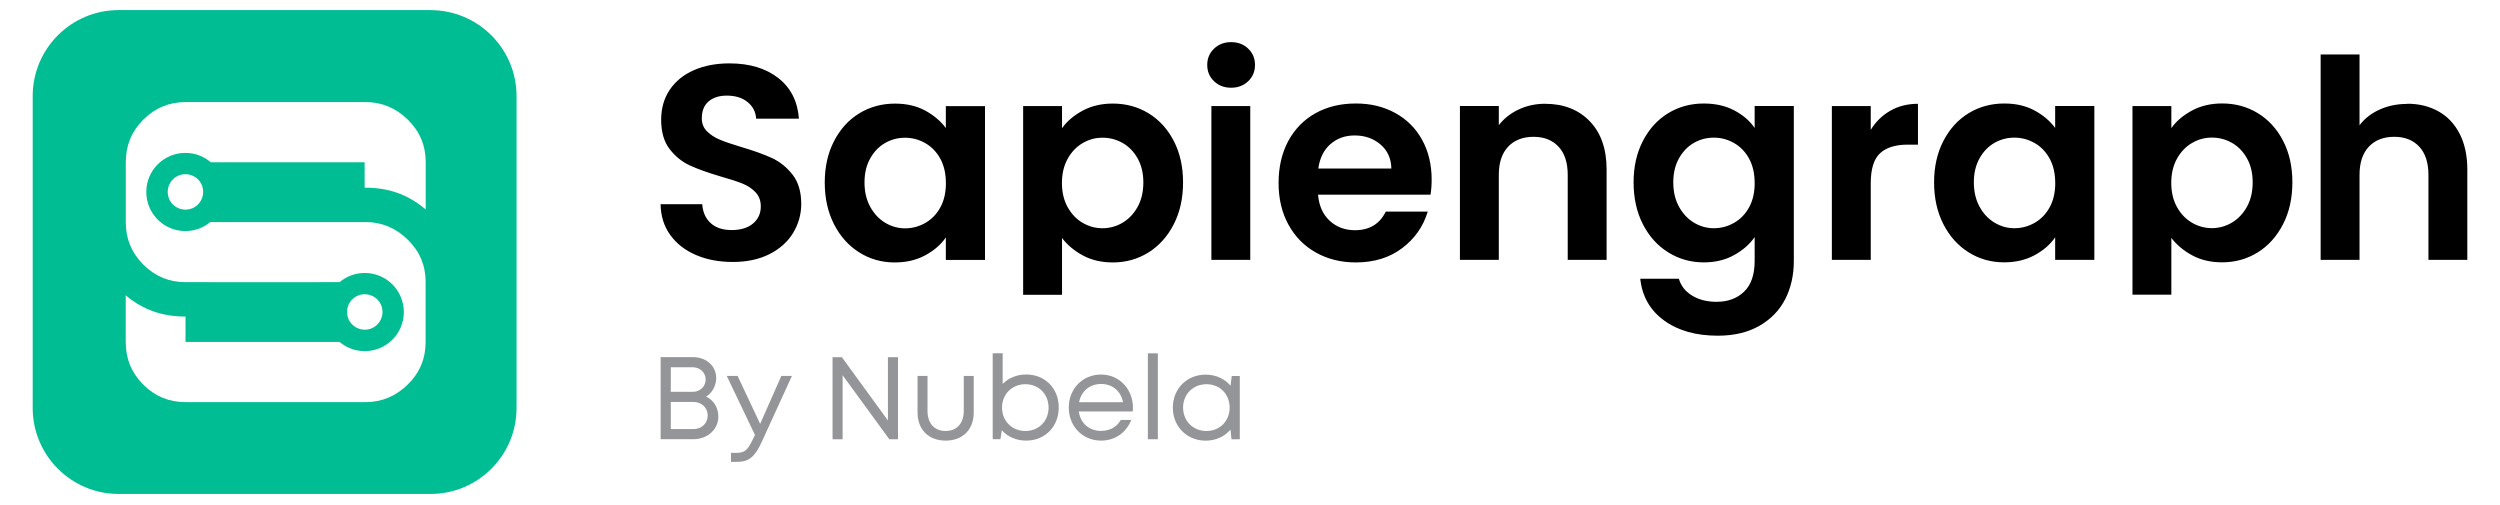
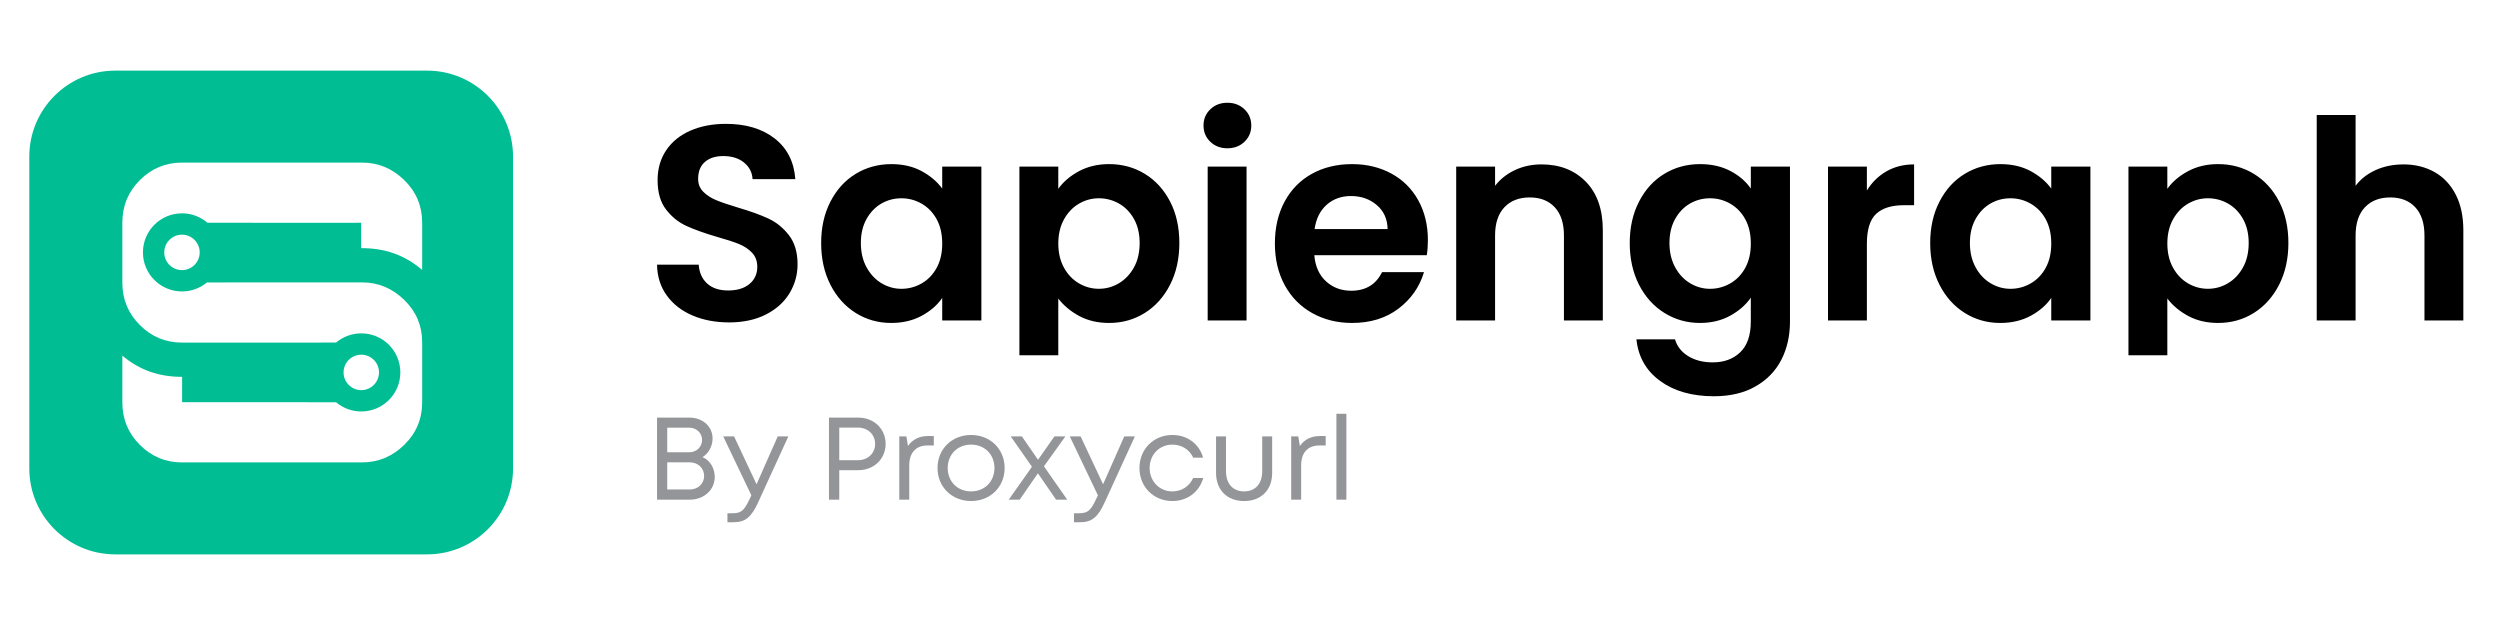
- <svg xmlns="http://www.w3.org/2000/svg" id="a" width="248" height="50" viewBox="0 0 248 50">
-   <g id="b">
-     <g>
-       <path d="M72.667,25.986c-1.342,0-2.549-.228-3.624-.688s-1.923-1.119-2.549-1.982-.945-1.885-.964-3.057h4.133c.053,.79,.334,1.415,.838,1.875s1.197,.688,2.078,.688,1.609-.213,2.122-.649c.513-.431,.77-.998,.77-1.696,0-.572-.175-1.037-.523-1.405s-.785-.659-1.308-.867-1.245-.446-2.161-.702c-1.25-.368-2.263-.732-3.043-1.09s-1.449-.901-2.011-1.628c-.562-.727-.838-1.696-.838-2.907,0-1.139,.286-2.132,.853-2.975,.572-.843,1.366-1.492,2.398-1.943,1.027-.451,2.204-.673,3.527-.673,1.982,0,3.595,.484,4.835,1.449s1.923,2.311,2.054,4.036h-4.244c-.039-.659-.315-1.206-.838-1.638s-1.216-.649-2.078-.649c-.751,0-1.357,.194-1.802,.577-.451,.388-.673,.945-.673,1.681,0,.513,.17,.94,.509,1.279s.761,.615,1.269,.829,1.216,.455,2.136,.732c1.25,.368,2.267,.736,3.057,1.1,.79,.368,1.468,.921,2.04,1.652,.572,.736,.853,1.701,.853,2.893,0,1.027-.267,1.982-.799,2.868-.533,.882-1.313,1.584-2.34,2.107s-2.248,.785-3.663,.785h-.014v0Zm9.148-7.883c0-1.541,.305-2.912,.921-4.104s1.449-2.112,2.505-2.757c1.056-.644,2.238-.964,3.542-.964,1.139,0,2.136,.228,2.989,.688,.853,.46,1.536,1.037,2.054,1.735v-2.175h3.886v15.262h-3.886v-2.233c-.494,.717-1.182,1.308-2.054,1.778-.872,.47-1.88,.702-3.018,.702-1.284,0-2.457-.329-3.513-.993s-1.89-1.594-2.505-2.796-.921-2.587-.921-4.147h0v.005h0Zm12.016,.053c0-.935-.184-1.74-.552-2.413-.368-.668-.863-1.187-1.487-1.541-.625-.359-1.294-.538-2.011-.538s-1.376,.175-1.982,.523-1.1,.858-1.473,1.531c-.378,.668-.567,1.463-.567,2.384s.189,1.72,.567,2.413c.378,.688,.872,1.216,1.487,1.584s1.274,.552,1.972,.552,1.386-.179,2.011-.538,1.119-.872,1.487-1.541c.368-.668,.552-1.473,.552-2.413h0l-.005-.005h0v-0Zm11.517-5.431c.494-.698,1.182-1.279,2.054-1.749s1.87-.702,2.989-.702c1.303,0,2.486,.32,3.542,.964s1.89,1.555,2.505,2.742,.921,2.558,.921,4.118-.305,2.946-.921,4.147-1.449,2.136-2.505,2.796-2.238,.993-3.542,.993c-1.119,0-2.107-.228-2.96-.688-.853-.46-1.546-1.037-2.078-1.735v5.63h-3.857V10.525h3.857v2.204h0l-.005-.005h0Zm8.072,5.373c0-.921-.189-1.715-.567-2.384-.378-.668-.872-1.182-1.487-1.531s-1.279-.523-1.996-.523-1.357,.179-1.972,.538-1.11,.877-1.487,1.555-.567,1.478-.567,2.398,.189,1.72,.567,2.398,.872,1.197,1.487,1.555c.615,.359,1.274,.538,1.972,.538s1.381-.184,1.996-.552,1.11-.891,1.487-1.57,.567-1.487,.567-2.423h0v.001Zm8.707-9.395c-.678,0-1.245-.213-1.696-.649-.451-.431-.673-.969-.673-1.613s.223-1.182,.673-1.613,1.018-.649,1.696-.649,1.245,.213,1.696,.649c.451,.431,.673,.969,.673,1.613s-.223,1.182-.673,1.613-1.013,.649-1.696,.649Zm1.899,1.817v15.262h-3.857V10.521h3.857v-.001Zm17.994,7.302c0,.552-.039,1.047-.112,1.487h-11.158c.092,1.105,.479,1.967,1.158,2.592,.678,.625,1.516,.935,2.505,.935,1.434,0,2.452-.615,3.057-1.846h4.162c-.441,1.468-1.284,2.679-2.534,3.624-1.25,.945-2.781,1.419-4.603,1.419-1.468,0-2.786-.325-3.954-.979s-2.074-1.575-2.728-2.771c-.654-1.192-.979-2.573-.979-4.133s.32-2.965,.964-4.162c.644-1.192,1.546-2.112,2.699-2.757,1.158-.644,2.491-.964,3.997-.964s2.752,.315,3.9,.935c1.148,.625,2.04,1.512,2.675,2.66,.635,1.148,.95,2.466,.95,3.954h0v.005h.001v-0Zm-3.997-1.105c-.019-.993-.378-1.788-1.076-2.384s-1.55-.896-2.563-.896c-.955,0-1.759,.291-2.413,.867s-1.052,1.381-1.197,2.413c0,0,7.248,0,7.248,0Zm15.262-6.42c1.817,0,3.29,.572,4.409,1.72s1.681,2.752,1.681,4.806v8.954h-3.857v-8.43c0-1.211-.305-2.146-.911-2.796-.605-.654-1.434-.979-2.481-.979s-1.904,.325-2.519,.979-.925,1.584-.925,2.796v8.43h-3.857V10.516h3.857v1.899c.513-.664,1.173-1.182,1.972-1.555,.799-.378,1.677-.567,2.631-.567h0v.005l.001-0h-0Zm15.732-.029c1.139,0,2.141,.223,3.004,.673s1.546,1.032,2.04,1.749v-2.175h3.886v15.373c0,1.415-.286,2.675-.853,3.789-.572,1.11-1.424,1.991-2.563,2.645s-2.515,.979-4.133,.979c-2.166,0-3.944-.504-5.329-1.516s-2.17-2.389-2.355-4.133h3.828c.203,.698,.639,1.255,1.308,1.667,.668,.412,1.482,.62,2.437,.62,1.119,0,2.03-.334,2.728-1.008,.698-.668,1.047-1.686,1.047-3.043v-2.369c-.494,.717-1.182,1.313-2.054,1.793s-1.87,.717-2.989,.717c-1.284,0-2.461-.329-3.527-.993-1.066-.659-1.904-1.594-2.519-2.796-.615-1.202-.921-2.587-.921-4.147s.305-2.912,.921-4.104,1.449-2.112,2.505-2.757c1.056-.644,2.238-.964,3.542-.964h0l0-0h-0Zm5.044,7.878c0-.935-.184-1.74-.552-2.413-.368-.668-.863-1.187-1.487-1.541-.625-.359-1.294-.538-2.011-.538s-1.376,.175-1.982,.523-1.1,.858-1.473,1.531c-.378,.668-.567,1.463-.567,2.384s.189,1.72,.567,2.413c.378,.688,.872,1.216,1.487,1.584s1.274,.552,1.972,.552,1.386-.179,2.011-.538,1.119-.872,1.487-1.541,.552-1.473,.552-2.413h0l-.005-.005h0v-0Zm11.516-5.262c.494-.809,1.143-1.444,1.943-1.899,.799-.46,1.715-.688,2.742-.688v4.051h-1.017c-1.211,0-2.127,.286-2.742,.853-.615,.572-.925,1.56-.925,2.975v7.606h-3.857V10.521h3.857v2.369h0v-.005h0Zm6.284,5.208c0-1.541,.305-2.912,.921-4.104s1.449-2.112,2.505-2.757c1.056-.644,2.238-.964,3.542-.964,1.139,0,2.136,.228,2.989,.688,.853,.46,1.536,1.037,2.054,1.735v-2.175h3.886v15.262h-3.886v-2.233c-.494,.717-1.182,1.308-2.054,1.778-.872,.47-1.88,.702-3.018,.702-1.284,0-2.457-.329-3.513-.993s-1.89-1.594-2.505-2.796c-.615-1.202-.921-2.587-.921-4.147h0v.005h0Zm12.016,.053c0-.935-.184-1.74-.552-2.413-.368-.668-.863-1.187-1.487-1.541-.625-.359-1.294-.538-2.011-.538s-1.376,.175-1.982,.523-1.1,.858-1.473,1.531c-.378,.668-.567,1.463-.567,2.384s.189,1.72,.567,2.413c.378,.688,.872,1.216,1.487,1.584s1.274,.552,1.972,.552,1.386-.179,2.011-.538,1.119-.872,1.487-1.541,.552-1.473,.552-2.413h0l-.005-.005h0v-0Zm11.516-5.431c.494-.698,1.182-1.279,2.054-1.749s1.87-.702,2.989-.702c1.303,0,2.486,.32,3.542,.964s1.89,1.555,2.505,2.742c.615,1.187,.921,2.558,.921,4.118s-.305,2.946-.921,4.147-1.449,2.136-2.505,2.796c-1.056,.659-2.238,.993-3.542,.993-1.119,0-2.107-.228-2.96-.688s-1.546-1.037-2.078-1.735v5.63h-3.857V10.525h3.857v2.204h0l-.005-.015v-0Zm8.072,5.373c0-.921-.189-1.715-.567-2.384s-.872-1.182-1.487-1.531c-.615-.349-1.279-.523-1.996-.523s-1.357,.179-1.972,.538c-.615,.359-1.11,.877-1.487,1.555s-.567,1.478-.567,2.398,.189,1.72,.567,2.398,.872,1.197,1.487,1.555c.615,.359,1.274,.538,1.972,.538s1.381-.184,1.996-.552,1.11-.891,1.487-1.57,.567-1.487,.567-2.423h0v.001Zm15.344-7.796c1.158,0,2.185,.252,3.086,.756,.901,.504,1.604,1.25,2.107,2.233,.504,.984,.756,2.161,.756,3.542v8.954h-3.857v-8.43c0-1.211-.305-2.146-.911-2.796-.605-.654-1.434-.979-2.481-.979s-1.904,.325-2.519,.979c-.615,.654-.925,1.584-.925,2.796v8.43h-3.857V5.404h3.857v7.025c.494-.664,1.158-1.182,1.982-1.555,.829-.378,1.744-.567,2.757-.567h0l.005-.015h.001v-0Z" fill-rule="evenodd" />
-       <g>
-         <path d="M70.041,39.349c.751,.325,1.216,1.09,1.216,1.982,0,1.264-1.066,2.238-2.466,2.238h-3.256v-8.14h3.217c1.332,0,2.296,.891,2.296,2.078,0,.732-.393,1.478-1.003,1.841h-.005s0,0,0,0Zm-1.313-2.917h-2.185v2.437h2.19c.722,0,1.269-.543,1.269-1.221s-.557-1.216-1.274-1.216v0h-0Zm.053,6.134c.814,0,1.424-.567,1.424-1.347s-.61-1.347-1.419-1.347h-2.243v2.694h2.238v0Z" fill="#939598" />
-         <path d="M78.559,37.294l-2.994,6.541c-.678,1.487-1.274,1.982-2.461,1.982h-.591v-.891h.509c.838,0,1.139-.257,1.643-1.308l.228-.47-2.796-5.853h1.076l2.233,4.753,2.103-4.753h1.052v0Z" fill="#939598" />
-         <path d="M89.082,35.434v8.14h-.863l-4.632-6.352v6.352h-.998v-8.14h.925l4.569,6.279v-6.279h.998Z" fill="#939598" />
-         <path d="M91.02,40.923v-3.629h.989v3.469c0,1.236,.688,1.991,1.798,1.991s1.798-.765,1.798-1.991v-3.469h.989v3.629c0,1.686-1.085,2.786-2.786,2.786s-2.786-1.1-2.786-2.786h-.001Z" fill="#939598" />
-         <path d="M105.027,40.434c0,1.87-1.347,3.275-3.237,3.275-.984,0-1.831-.388-2.413-1.032l-.136,.891h-.765v-8.522h.989v3.038c.581-.586,1.39-.935,2.326-.935,1.894,0,3.237,1.395,3.237,3.275v.01l-0-0v0Zm-1.008,0c0-1.337-.969-2.321-2.301-2.321s-2.316,.998-2.316,2.321,.984,2.321,2.316,2.321,2.301-.984,2.301-2.321Z" fill="#939598" />
-         <path d="M112.372,40.817h-5.354c.155,1.163,1.022,1.928,2.209,1.928,.867,0,1.57-.407,1.957-1.085h1.042c-.533,1.294-1.638,2.049-2.999,2.049-1.822,0-3.203-1.405-3.203-3.28s1.381-3.275,3.203-3.275,3.164,1.468,3.164,3.304c0,.121-.01,.237-.019,.359h0v-0h-0Zm-5.329-.916h4.361c-.213-1.119-1.061-1.812-2.175-1.812s-1.982,.717-2.185,1.812Z" fill="#939598" />
-         <path d="M113.869,35.051h.989v8.522h-.989v-8.522Z" fill="#939598" />
-         <path d="M122.987,37.294v6.279h-.819l-.107-.95c-.581,.678-1.444,1.09-2.466,1.09-1.856,0-3.251-1.405-3.251-3.275s1.395-3.275,3.251-3.275c1.027,0,1.899,.417,2.476,1.1l.121-.964h.785l.01-.005v-0Zm-1.008,3.14c0-1.337-.969-2.321-2.301-2.321s-2.316,.998-2.316,2.321,.984,2.321,2.316,2.321,2.301-.984,2.301-2.321Z" fill="#939598" />
-       </g>
-     </g>
-   </g>
-   <path d="M42.711,1H11.775C7.061,1,3.243,4.823,3.243,9.532v30.936c0,4.714,3.823,8.532,8.532,8.532h30.935c4.714,0,8.532-3.823,8.532-8.532V9.537c0-4.714-3.823-8.532-8.532-8.532v-.005Zm-.484,19.773l-.024-.019c-.896-.751-1.822-1.284-2.815-1.633-.989-.349-2.045-.504-3.203-.504h-.015v-2.519c-2.621,0-15.242,.005-15.257,0-.344-.295-.741-.533-1.177-.693-.417-.155-.872-.237-1.347-.237-1.071,0-2.04,.436-2.742,1.134s-1.134,1.672-1.134,2.742,.436,2.04,1.134,2.742c.702,.702,1.672,1.134,2.742,1.134,.46,0,.906-.082,1.318-.228,.426-.155,.819-.383,1.158-.664,.01-.01,14.075,0,15.397,0,1.599,0,2.994,.581,4.181,1.74,.591,.577,1.037,1.216,1.332,1.914,.295,.698,.446,1.453,.446,2.267v5.984c0,.829-.15,1.594-.446,2.296s-.741,1.347-1.332,1.923-1.236,1.013-1.933,1.303-1.444,.436-2.243,.436H18.393c-1.628,0-3.018-.577-4.181-1.735-1.158-1.158-1.74-2.568-1.74-4.22v-4.637l.024,.019c.867,.722,1.783,1.245,2.757,1.584s2.015,.499,3.135,.499h.015v2.519c2.641,0,15.262-.01,15.281,0,.344,.291,.736,.523,1.168,.678,.412,.15,.863,.233,1.332,.233,1.071,0,2.04-.436,2.742-1.134,.702-.702,1.134-1.672,1.134-2.742s-.436-2.04-1.134-2.742-1.672-1.134-2.742-1.134c-.465,0-.916,.082-1.327,.233-.431,.155-.829,.388-1.168,.678-.015,.01-13.973,0-15.291,0-1.628,0-3.018-.581-4.181-1.74-.577-.577-1.013-1.216-1.303-1.914s-.436-1.453-.436-2.267v-5.984c0-1.657,.581-3.062,1.74-4.22,.577-.577,1.216-1.013,1.914-1.303,.698-.291,1.453-.436,2.267-.436h17.873c1.599,0,2.994,.581,4.181,1.74,.591,.577,1.037,1.221,1.332,1.923s.446,1.468,.446,2.296v4.69l-.005-.005,0,.001v-.001Zm-22.074-1.735c0,.484-.199,.926-.513,1.245-.32,.32-.761,.513-1.245,.513s-.926-.199-1.245-.513c-.32-.32-.513-.761-.513-1.245s.199-.926,.513-1.245c.32-.32,.761-.513,1.245-.513s.926,.199,1.245,.513c.32,.32,.513,.761,.513,1.245Zm14.274,11.909c0-.484,.199-.926,.513-1.245,.32-.32,.761-.513,1.245-.513s.926,.199,1.245,.513c.32,.32,.513,.761,.513,1.245s-.199,.926-.513,1.245c-.32,.32-.761,.513-1.245,.513s-.926-.199-1.245-.513c-.32-.32-.513-.761-.513-1.245Z" fill="#00bd94" />
+ <svg xmlns="http://www.w3.org/2000/svg" id="a" width="512" height="128" viewBox="0 0 512 128">
+   <path d="m143.871,93.613c1.261-.743,2.066-2.289,2.066-3.795,0-2.449-1.989-4.291-4.737-4.291h-6.638v16.802h6.725c2.889,0,5.09-2.018,5.09-4.624,0-1.837-.953-3.426-2.507-4.092Zm-7.224-6.024h4.508c1.477,0,2.632,1.085,2.632,2.514,0,1.399-1.125,2.52-2.617,2.52h-4.523v-5.034Zm4.618,12.656l-4.618.001v-5.56h4.628c1.671,0,2.93,1.195,2.93,2.779,0,1.609-1.261,2.781-2.941,2.781Z" fill="#939598" />
+   <path d="m154.943,99.178l-4.609-9.81h-2.219l5.767,12.078-.467.971c-1.042,2.166-1.654,2.695-3.388,2.695h-1.046v1.843h1.22c2.446,0,3.679-1.02,5.076-4.09l6.178-13.497h-2.174l-4.339,9.81Z" fill="#939598" />
+   <path d="m175.797,85.528l-6.024-.001v16.802h2.106v-6.039h3.919c3.193,0,5.577-2.309,5.577-5.383,0-3.092-2.408-5.38-5.577-5.38Zm-.109,8.723l-3.809.001v-6.683h3.809c2.061,0,3.536,1.423,3.536,3.34,0,1.92-1.475,3.342-3.536,3.342Z" fill="#939598" />
+   <path d="m185.956,91.341l-.332-1.973h-1.449v12.961h2.04v-7.042c0-2.518,1.335-4.056,3.708-4.056h1.323v-1.931l-1.147-.001c-1.866,0-3.226.715-4.143,2.041Z" fill="#939598" />
+   <path d="m198.878,89.084c-3.926,0-6.872,2.857-6.872,6.765,0,3.884,2.946,6.764,6.872,6.764,3.928,0,6.872-2.881,6.872-6.764s-2.944-6.765-6.872-6.765Zm.001,11.555l-.001-.001c-2.772,0-4.788-2.015-4.788-4.79,0-2.776,2.014-4.79,4.788-4.79s4.788,2.016,4.788,4.79-2.013,4.79-4.788,4.79Z" fill="#939598" />
+   <polygon points="218.196 89.368 215.952 89.368 212.586 94.159 209.275 89.368 206.987 89.368 211.343 95.593 206.59 102.33 208.834 102.33 212.564 96.93 216.282 102.33 218.57 102.33 213.795 95.502 218.196 89.368" fill="#939598" />
+   <path d="m225.914,99.178l-4.609-9.81h-2.219l5.767,12.078-.467.971c-1.042,2.166-1.654,2.695-3.388,2.695h-1.046v1.843h1.22c2.446,0,3.679-1.02,5.076-4.09l6.178-13.497h-2.174l-4.339,9.81Z" fill="#939598" />
+   <path d="m240.094,100.639c-2.637,0-4.651-2.083-4.651-4.79,0-2.709,1.99-4.79,4.651-4.79,1.909,0,3.517,1.016,4.281,2.678h2.021c-.785-2.81-3.211-4.653-6.301-4.653-3.835,0-6.735,2.901-6.735,6.765,0,3.86,2.902,6.764,6.734,6.764,3.062,0,5.536-1.86,6.327-4.721h-2.064c-.791,1.733-2.356,2.746-4.262,2.746Z" fill="#939598" />
+   <path d="m258.499,96.532c0,2.524-1.397,4.106-3.707,4.106-2.288,0-3.706-1.561-3.706-4.106v-7.164h-2.04v7.493c0,3.478,2.261,5.752,5.746,5.752,3.508,0,5.747-2.274,5.747-5.752v-7.493h-2.04v7.164Z" fill="#939598" />
+   <path d="m266.214,91.341l-.332-1.973h-1.448v12.961h2.04v-7.042c0-2.518,1.335-4.056,3.707-4.056h1.323v-1.931l-1.147-.001c-1.866,0-3.226.715-4.143,2.041Z" fill="#939598" />
+   <rect x="273.697" y="84.742" width="2.04" height="17.588" fill="#939598" />
+   <path d="m149.292,66.027c-2.769,0-5.26-.474-7.478-1.422-2.218-.948-3.972-2.313-5.26-4.094-1.29-1.782-1.953-3.887-1.991-6.312h8.53c.113,1.63.692,2.919,1.734,3.867s2.473,1.422,4.294,1.422c1.858,0,3.318-.445,4.379-1.337,1.062-.891,1.592-2.056,1.592-3.498,0-1.175-.36-2.141-1.08-2.9-.719-.758-1.621-1.355-2.702-1.791s-2.568-.92-4.464-1.45c-2.578-.758-4.673-1.507-6.285-2.246-1.612-.739-2.994-1.858-4.152-3.356-1.157-1.497-1.734-3.498-1.734-6,0-2.35.588-4.397,1.764-6.142,1.175-1.744,2.824-3.081,4.948-4.009,2.123-.928,4.549-1.393,7.279-1.393,4.094,0,7.421.995,9.98,2.986s3.972,4.768,4.237,8.331h-8.758c-.075-1.365-.654-2.493-1.734-3.383s-2.511-1.337-4.294-1.337c-1.554,0-2.796.399-3.725,1.195-.928.796-1.393,1.953-1.393,3.47,0,1.061.351,1.943,1.052,2.645s1.574,1.27,2.617,1.706,2.511.938,4.407,1.507c2.579.757,4.683,1.515,6.312,2.274,1.631.758,3.034,1.896,4.209,3.413,1.175,1.517,1.764,3.506,1.764,5.971,0,2.123-.551,4.094-1.649,5.915-1.1,1.819-2.712,3.269-4.835,4.351-2.123,1.08-4.644,1.621-7.563,1.621l-.001-.003Zm18.88-16.265c0-3.184.634-6.01,1.904-8.473,1.27-2.465,2.994-4.361,5.175-5.686,2.18-1.327,4.616-1.991,7.308-1.991,2.35,0,4.407.474,6.17,1.422s3.174,2.141,4.237,3.583v-4.493h8.019v31.505h-8.019v-4.606c-1.023,1.478-2.437,2.702-4.237,3.668-1.801.966-3.876,1.45-6.227,1.45-2.654,0-5.07-.683-7.251-2.048s-3.905-3.289-5.175-5.773c-1.27-2.483-1.904-5.335-1.904-8.558v.001Zm24.795.113c0-1.934-.379-3.592-1.138-4.976-.757-1.384-1.782-2.445-3.071-3.184-1.29-.739-2.672-1.108-4.152-1.108s-2.844.36-4.094,1.08c-1.252.721-2.265,1.772-3.043,3.156-.776,1.384-1.165,3.024-1.165,4.92s.389,3.555,1.165,4.976c.776,1.422,1.801,2.512,3.071,3.271s2.625,1.138,4.066,1.138c1.478,0,2.862-.369,4.152-1.108,1.29-.739,2.313-1.801,3.071-3.184.758-1.384,1.138-3.043,1.138-4.977v-.003Zm23.77-11.203c1.023-1.44,2.437-2.645,4.237-3.612,1.801-.966,3.857-1.45,6.17-1.45,2.692,0,5.129.664,7.308,1.991,2.18,1.327,3.905,3.213,5.175,5.659s1.904,5.279,1.904,8.502-.634,6.075-1.904,8.558-2.994,4.408-5.175,5.773c-2.179,1.365-4.616,2.048-7.308,2.048-2.313,0-4.351-.474-6.113-1.422-1.764-.948-3.194-2.141-4.294-3.583v11.616h-7.962v-38.629h7.962v4.55-.001Zm16.663,11.09c0-1.896-.389-3.535-1.165-4.92-.776-1.384-1.801-2.436-3.071-3.156-1.27-.719-2.645-1.08-4.122-1.08-1.44,0-2.796.369-4.066,1.108s-2.293,1.81-3.071,3.212c-.776,1.402-1.165,3.052-1.165,4.948s.389,3.545,1.165,4.948,1.801,2.473,3.071,3.213c1.27.739,2.625,1.108,4.066,1.108,1.478,0,2.852-.379,4.122-1.138s2.293-1.839,3.071-3.241c.776-1.402,1.165-3.071,1.165-5.005v.003Zm17.97-19.393c-1.403,0-2.568-.445-3.498-1.335-.928-.891-1.393-2.001-1.393-3.326,0-1.327.464-2.437,1.393-3.326.928-.891,2.095-1.337,3.498-1.337s2.569.445,3.498,1.337c.928.891,1.394,1.999,1.394,3.326s-.464,2.436-1.394,3.326c-.928.891-2.094,1.335-3.498,1.335Zm3.924,3.753v31.505h-7.962v-31.505h7.962Zm37.136,15.07c0,1.138-.075,2.161-.227,3.071h-23.032c.19,2.275.986,4.057,2.388,5.346,1.403,1.29,3.127,1.934,5.175,1.934,2.957,0,5.062-1.27,6.312-3.81h8.588c-.909,3.034-2.654,5.526-5.232,7.478-2.578,1.953-5.744,2.929-9.498,2.929-3.032,0-5.753-.673-8.159-2.019-2.408-1.345-4.284-3.251-5.629-5.716-1.347-2.465-2.019-5.307-2.019-8.53,0-3.261.664-6.123,1.991-8.586,1.327-2.465,3.186-4.361,5.574-5.686,2.388-1.327,5.137-1.991,8.246-1.991,2.996,0,5.678.645,8.047,1.934,2.37,1.29,4.209,3.119,5.516,5.489,1.308,2.369,1.962,5.09,1.962,8.159l-.002-.001Zm-8.246-2.274c-.038-2.048-.776-3.687-2.218-4.92-1.44-1.232-3.204-1.849-5.289-1.849-1.971,0-3.63.597-4.977,1.791-1.345,1.195-2.171,2.854-2.473,4.977h14.957,0Zm31.505-13.251c3.753,0,6.786,1.185,9.099,3.555,2.313,2.37,3.469,5.677,3.469,9.923v18.483h-7.962v-17.402c0-2.502-.626-4.426-1.876-5.773-1.252-1.347-2.957-2.019-5.118-2.019-2.199,0-3.933.672-5.204,2.019-1.27,1.347-1.906,3.271-1.906,5.773v17.402h-7.962v-31.505h7.962v3.924c1.062-1.366,2.417-2.437,4.066-3.213,1.649-.776,3.46-1.165,5.431-1.165v-.001Zm32.472-.057c2.35,0,4.416.464,6.198,1.394,1.782.928,3.186,2.133,4.209,3.611v-4.493h8.019v31.733c0,2.919-.588,5.525-1.764,7.819-1.175,2.293-2.937,4.114-5.289,5.459-2.35,1.347-5.194,2.019-8.53,2.019-4.474,0-8.141-1.043-11.004-3.128-2.862-2.086-4.483-4.928-4.862-8.53h7.904c.417,1.44,1.317,2.587,2.7,3.441,1.384.853,3.061,1.28,5.033,1.28,2.313,0,4.189-.692,5.629-2.076,1.44-1.384,2.161-3.478,2.161-6.283v-4.89c-1.023,1.479-2.437,2.712-4.237,3.697-1.801.986-3.857,1.478-6.17,1.478-2.654,0-5.08-.683-7.28-2.048-2.199-1.365-3.933-3.289-5.204-5.773-1.27-2.483-1.904-5.335-1.904-8.558,0-3.184.634-6.01,1.904-8.473,1.27-2.465,2.994-4.361,5.175-5.686,2.18-1.327,4.616-1.991,7.308-1.991h.004Zm10.407,16.265c0-1.934-.379-3.592-1.138-4.976-.757-1.384-1.782-2.445-3.071-3.184-1.29-.739-2.672-1.108-4.152-1.108s-2.844.36-4.094,1.08c-1.252.721-2.265,1.772-3.043,3.156-.776,1.384-1.165,3.024-1.165,4.92s.389,3.555,1.165,4.976c.776,1.422,1.801,2.512,3.071,3.271s2.625,1.138,4.066,1.138c1.478,0,2.862-.369,4.152-1.108,1.29-.739,2.313-1.801,3.071-3.184.758-1.384,1.138-3.043,1.138-4.977v-.003Zm23.77-10.861c1.023-1.669,2.36-2.976,4.009-3.924,1.649-.948,3.535-1.422,5.659-1.422v8.36h-2.104c-2.502,0-4.389.588-5.659,1.764-1.27,1.175-1.906,3.223-1.906,6.142v15.696h-7.962v-31.505h7.962v4.89-.001Zm12.966,10.748c0-3.184.634-6.01,1.904-8.473,1.27-2.465,2.994-4.361,5.175-5.686,2.18-1.327,4.616-1.991,7.308-1.991,2.35,0,4.407.474,6.17,1.422,1.764.948,3.174,2.141,4.237,3.583v-4.493h8.019v31.505h-8.019v-4.606c-1.023,1.478-2.437,2.702-4.237,3.668-1.801.966-3.876,1.45-6.227,1.45-2.654,0-5.07-.683-7.251-2.048s-3.905-3.289-5.175-5.773c-1.27-2.483-1.904-5.335-1.904-8.558v.001Zm24.795.113c0-1.934-.379-3.592-1.138-4.976-.757-1.384-1.782-2.445-3.071-3.184-1.29-.739-2.672-1.108-4.152-1.108s-2.844.36-4.094,1.08c-1.252.721-2.265,1.772-3.043,3.156-.776,1.384-1.165,3.024-1.165,4.92s.389,3.555,1.165,4.976c.776,1.422,1.801,2.512,3.071,3.271s2.625,1.138,4.066,1.138c1.478,0,2.862-.369,4.152-1.108,1.29-.739,2.313-1.801,3.071-3.184.758-1.384,1.138-3.043,1.138-4.977v-.003Zm23.77-11.203c1.023-1.44,2.437-2.645,4.237-3.612,1.801-.966,3.857-1.45,6.17-1.45,2.692,0,5.129.664,7.308,1.991,2.18,1.327,3.905,3.213,5.175,5.659,1.27,2.445,1.904,5.279,1.904,8.502s-.634,6.075-1.904,8.558c-1.27,2.483-2.994,4.408-5.175,5.773-2.179,1.365-4.616,2.048-7.308,2.048-2.313,0-4.351-.474-6.113-1.422-1.764-.948-3.194-2.141-4.294-3.583v11.616h-7.962v-38.629h7.962v4.55-.001Zm16.663,11.09c0-1.896-.389-3.535-1.165-4.92-.776-1.384-1.801-2.436-3.071-3.156-1.27-.719-2.645-1.08-4.122-1.08-1.44,0-2.796.369-4.066,1.108-1.27.739-2.293,1.81-3.071,3.212-.776,1.402-1.165,3.052-1.165,4.948s.389,3.545,1.165,4.948,1.801,2.473,3.071,3.213c1.27.739,2.625,1.108,4.066,1.108,1.478,0,2.852-.379,4.122-1.138s2.293-1.839,3.071-3.241c.776-1.402,1.165-3.071,1.165-5.005v.003Zm31.675-16.095c2.388,0,4.511.521,6.37,1.564,1.858,1.043,3.308,2.579,4.351,4.607,1.043,2.028,1.564,4.464,1.564,7.308v18.483h-7.962v-17.402c0-2.502-.626-4.426-1.876-5.773-1.252-1.347-2.957-2.019-5.118-2.019-2.199,0-3.933.672-5.204,2.019-1.27,1.347-1.906,3.271-1.906,5.773v17.402h-7.962V23.547h7.962v14.503c1.023-1.366,2.388-2.437,4.094-3.213,1.706-.776,3.602-1.165,5.686-1.165v-.003Z" fill-rule="evenodd" />
+   <path d="m87.46,14.464H23.613c-9.727,0-17.613,7.886-17.613,17.613v63.847c0,9.727,7.886,17.613,17.613,17.613h63.847c9.727,0,17.613-7.886,17.613-17.613v-63.847c0-9.727-7.886-17.613-17.613-17.613Zm-1,40.81l-.047-.039c-1.851-1.55-3.762-2.654-5.806-3.371-2.044-.716-4.223-1.044-6.614-1.044h-.029v-5.198c-5.408,0-31.464.014-31.486-.007-.712-.611-1.533-1.1-2.431-1.431-.863-.319-1.799-.494-2.775-.494-2.208,0-4.209.895-5.656,2.342s-2.342,3.448-2.342,5.656.895,4.209,2.342,5.656c1.447,1.447,3.448,2.342,5.656,2.342.954,0,1.869-.167,2.715-.472.877-.316,1.688-.785,2.392-1.371.022-.018,29.052-.007,31.783-.007,3.301,0,6.177,1.196,8.626,3.587,1.222,1.195,2.143,2.512,2.754,3.949s.919,2.997.919,4.676v12.353c0,1.707-.306,3.287-.919,4.738-.611,1.452-1.53,2.778-2.754,3.971-1.222,1.195-2.554,2.091-3.992,2.69-1.438.597-2.982.898-4.633.898h-36.892l-.003.004c-3.358,0-6.234-1.196-8.626-3.587-2.391-2.391-3.587-5.295-3.587-8.711v-9.569l.047.039c1.791,1.493,3.677,2.569,5.692,3.272,2.013.702,4.162,1.032,6.473,1.032h.029v5.198c5.454,0,31.503-.018,31.535.007.707.597,1.525,1.076,2.413,1.401.855.313,1.781.483,2.746.483,2.208,0,4.209-.895,5.656-2.342,1.447-1.447,2.342-3.448,2.342-5.656s-.895-4.209-2.342-5.656-3.448-2.342-5.656-2.342c-.965,0-1.889.171-2.744.483-.888.324-1.706.803-2.413,1.401-.031.024-28.841.007-31.563.007-3.358,0-6.234-1.196-8.626-3.587-1.195-1.195-2.091-2.512-2.69-3.95-.597-1.438-.898-2.996-.898-4.676v-12.353c0-3.416,1.196-6.32,3.587-8.711,1.195-1.195,2.512-2.091,3.95-2.69,1.438-.597,2.997-.898,4.676-.898h36.892c3.301,0,6.177,1.196,8.626,3.587,1.222,1.195,2.142,2.519,2.754,3.971.611,1.452.919,3.033.919,4.74v9.68Zm-45.562-3.583c0,1.001-.407,1.91-1.064,2.566-.656.656-1.565,1.064-2.566,1.064s-1.91-.407-2.566-1.064c-.656-.656-1.064-1.565-1.064-2.566s.407-1.91,1.064-2.566c.656-.657,1.565-1.064,2.566-1.064s1.91.407,2.566,1.064c.657.656,1.064,1.565,1.064,2.566Zm29.462,24.579c0-1.001.407-1.91,1.064-2.566.656-.656,1.565-1.064,2.566-1.064s1.91.407,2.566,1.064c.656.656,1.064,1.565,1.064,2.566s-.407,1.91-1.064,2.566c-.656.656-1.565,1.064-2.566,1.064s-1.91-.407-2.566-1.064c-.656-.656-1.064-1.565-1.064-2.566Z" fill="#00bd94" />
</svg>
